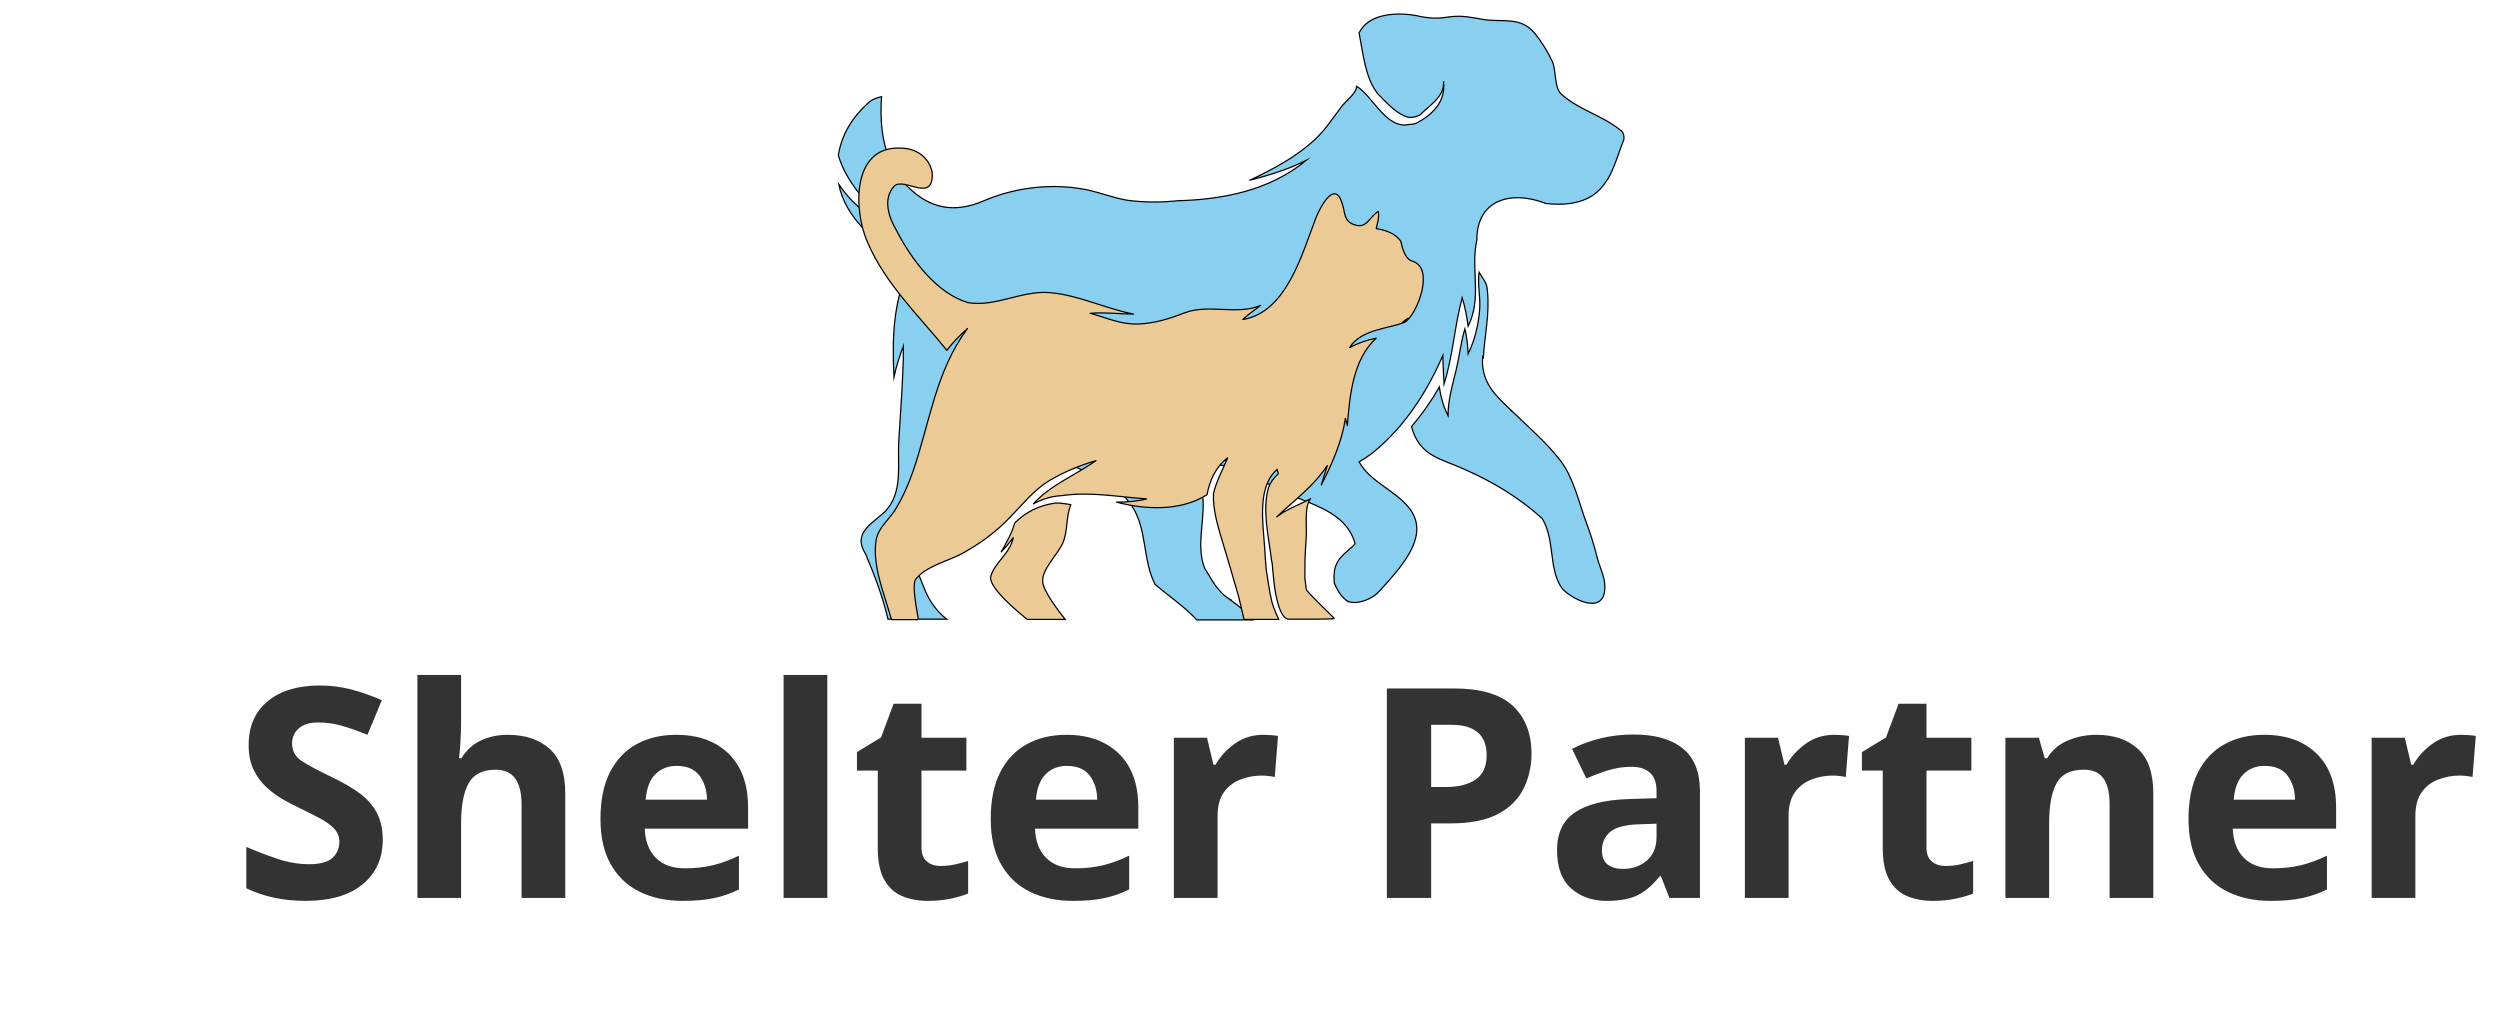
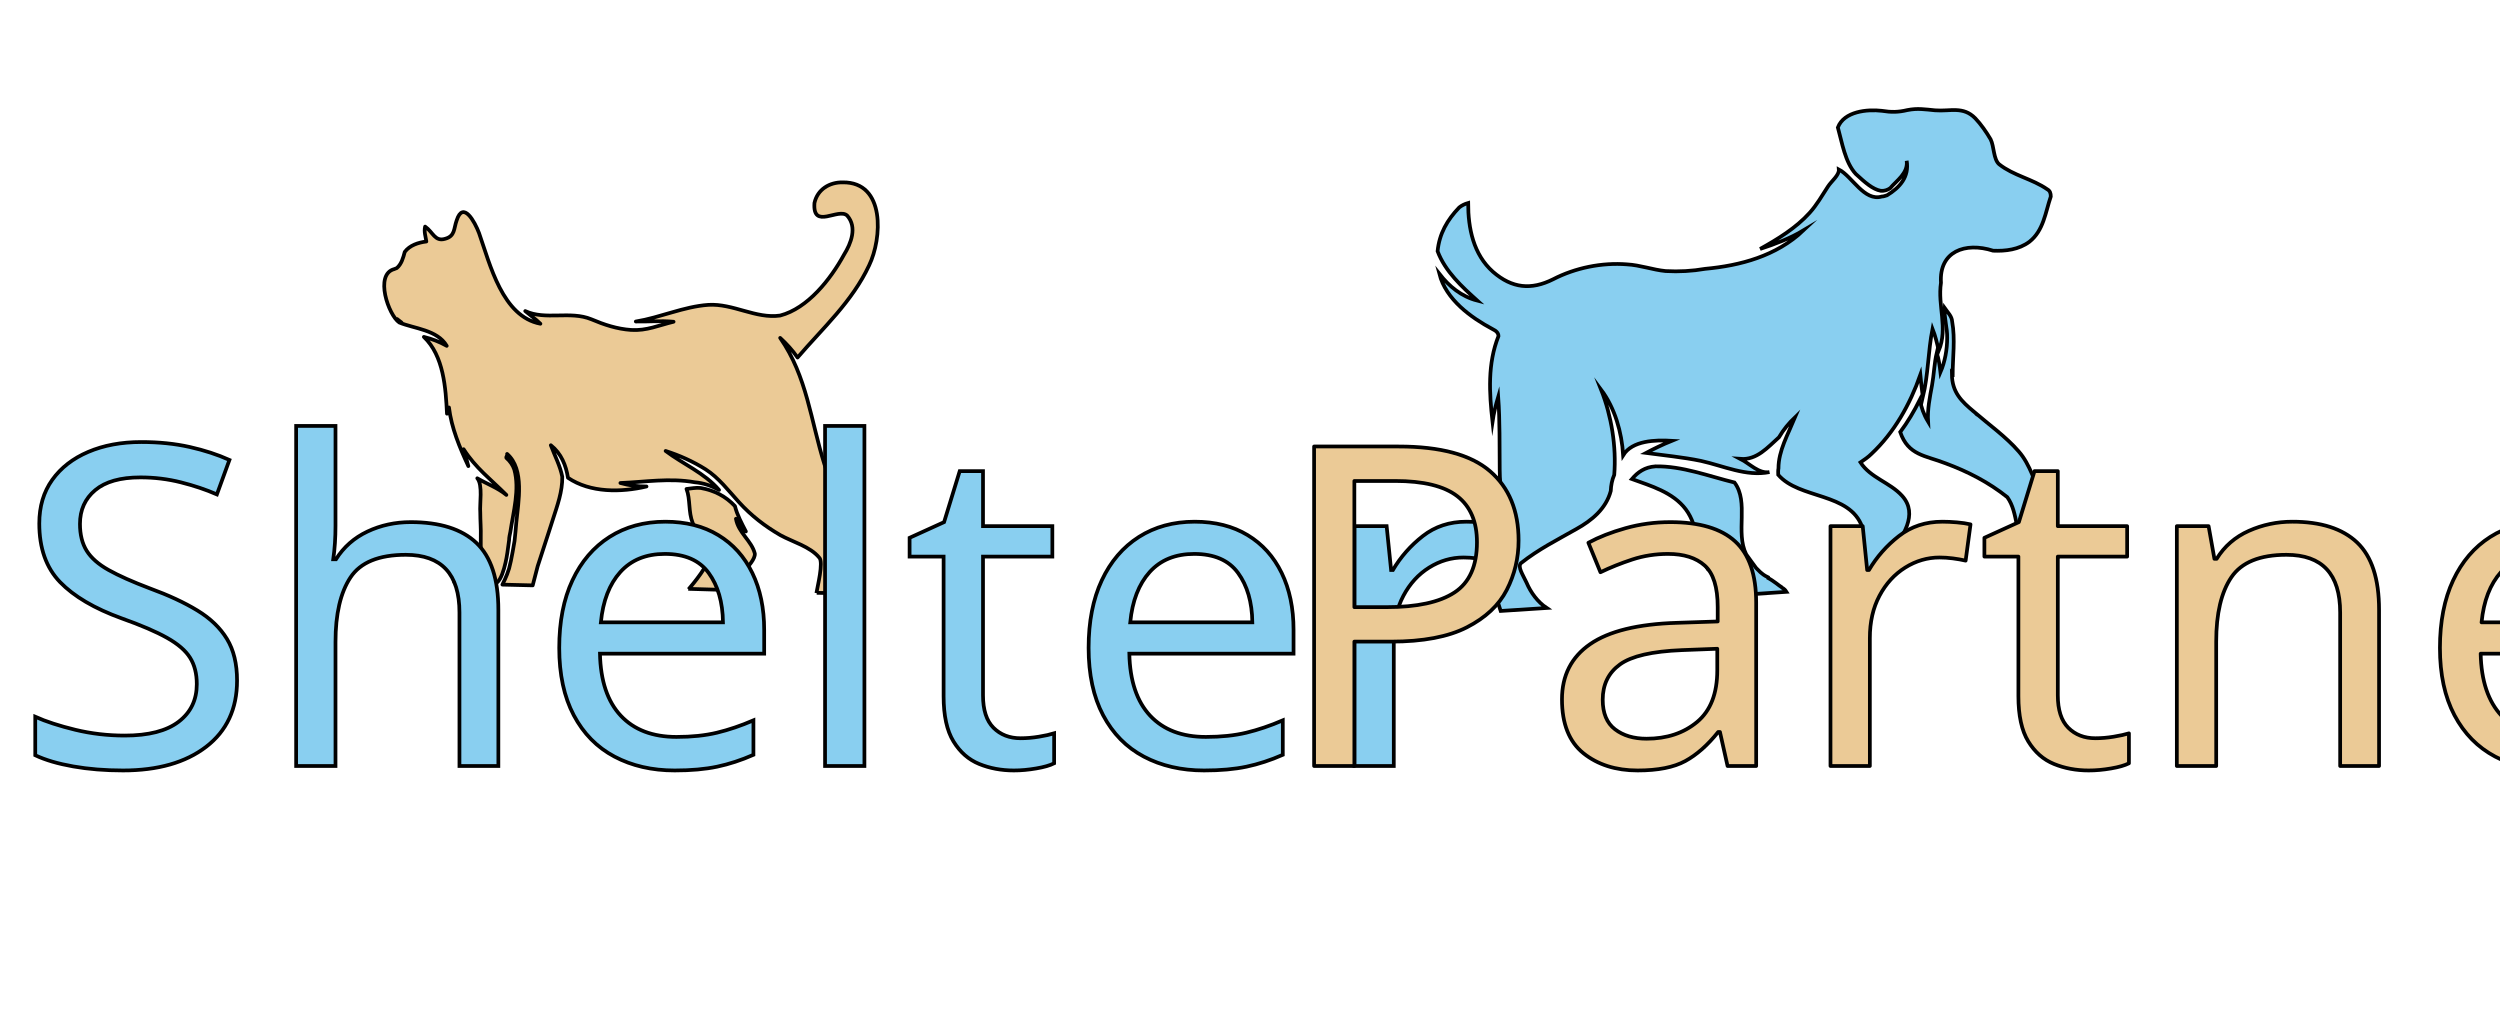
<svg xmlns="http://www.w3.org/2000/svg" id="_x2014_ÎÓÈ_x5F_1" version="1.1" viewBox="0 0 1006.2 406.2">
  <defs>
    <style>
-       .st0 {
-         fill: #333;
-         font-family: Kefa-Bold, Kefa;
-         font-size: 118.1px;
-         font-weight: 700;
-       }
- 
      .st0, .st1 {
-         isolation: isolate;
-       }
- 
-       .st2 {
        fill: #89cff0;
-         stroke: #030202;
        stroke-miterlimit: 10;
      }

      .st2, .st3 {
-         stroke-width: .5px;
+         fill: #ebca96;
+         stroke-linejoin: round;
      }

      .st4 {
-         fill: #b7da97;
+         font-family: CaveatBrush-Regular, 'Caveat Brush';
+         font-size: 180.1px;
+         isolation: isolate;
      }

-       .st3 {
-         fill: #ebca96;
+       .st4, .st3, .st1 {
        stroke: #000;
-         stroke-linejoin: round;
+         stroke-width: 1.5px;
      }
    </style>
  </defs>
-   <rect class="st4" x="-400.9" y="-124.9" width="364" height="328" />
  <g>
-     <path class="st2" d="M597,144.2c.5-9.2,2.7-18.3,1.6-27.5,0-2.7-2-4.9-3.3-7.1-.7,4.9.7,10.3.2,15.4-.5,6-2,12.1-4.6,17.4-.2-3.3-.5-6.8-1.3-10.1-1.6,5.3-2.2,11-3.5,16.5-1.5,6-3.3,12.3-3.3,18.5-2-4-2.9-7.5-3.5-11.5-3.3,5.7-7,11-11.2,15.9,3.3,12.3,12.1,12.8,22.2,17.6,11,4.9,21.4,11.2,30.4,19.4,5.3,8.6,2.4,20.7,8.2,28.4,4.8,4.8,17.4,10.6,17-1.3,0-3.7-2.2-7.9-3.1-11.5-1.1-4.6-2.6-9.2-4.2-13.6-3.1-8.1-5.1-18.1-10.4-25.1-6-7.9-14.3-14.8-21.4-21.8-6.2-5.9-10.6-10.8-10.1-20l.2.4ZM608.5,165.6s-.4-.4-.9-.9c.4.4.7.7.9.9ZM606,163s.4.4.5.5c-.2-.2-.4-.4-.5-.5Z" />
-     <path class="st2" d="M495,241.4c3.5,2.2,6,4.8,7,5.5.4.7,1.3.5,2.4,2.6h-22.7c-4.9-5.3-11.7-9.9-16.8-14.3-5.1-9.9-3.1-22-9.3-31.5-6-9.2-17-13.2-26.6-17.4,3.3-3.3,7.1-5.7,12.5-5.7,13.6.7,27.1,7,39.9,11,6.8,10.6-1.3,25.5,3.5,37.2.9,1.5,4,6.6,4.6,7.3,1.5,1.6,1.8,2.2,2.6,2.9,1.1,1.1,2.4,2,3.8,2.7" />
-     <path class="st2" d="M542.8,221.2c1.1-.7,2-1.6,2.6-2.4-5.1-18.3-31.3-16.3-41.2-29.7h0c0-1.1,0-2.2.4-3.3.5-9,6-17,10.3-25.6-3.3,2.7-6.4,6-9,9.7-6.2,4.8-12.1,11-20.5,9.7,4.6,2.7,9,8.4,14.5,7.7h0c-12.1,1.6-23.4-4.8-34.8-8.1-9.2-2.6-18.5-4-27.8-6,4-1.8,8.8-3.8,13.7-5.3-8.6-1.1-20.3-1.5-25.5,5.7,0-11.9-2.6-24.4-9-34.4,4.4,13.9,5.9,29.8,3.8,44.1-1.3,2.6-2,5.3-2.4,8.2-3.1,9-10.8,14.5-18.9,18.3-10.4,5.1-20,9-29.7,15.6-1.8,1.8.5,5.7,2.2,10.1h0c1.8,5.3,5.1,10.3,9.5,13.7h-23.6c-2.2-9.3-5.3-17.4-9-26.2-5.3-8.4,2.2-11.9,7.7-17,7.7-7.9,4.9-19.4,5.7-29.3.7-12.5,1.8-24.7,1.8-37.4-1.6,4.2-2.9,8.2-3.8,12.5-.7-15-.5-29.8,6-43.6,0-1.5-.9-2.7-2.7-3.8-10.8-6.8-22.9-16.8-25.5-30.2,4.6,6.8,10.4,12.3,18.5,15-7.3-7.5-15.6-16.1-18.7-26.7,1.5-9,6-15.7,12.6-21.6,1.3-.9,2.9-1.6,4.8-2-.9,13,.9,26.6,10.4,36.1,9.2,9.2,19,10.8,30.6,5.9,11.7-5.1,25.5-7,38.3-5.1,6.8.9,13,3.7,19.6,4.8,6.8.9,13.6.9,20.3.2,18.1-.5,36.8-4,51.8-16.3-7.3,3.7-15,6-22.9,8.1,9.3-4.4,19-9.5,26.6-16.7,4-3.8,7-8.4,10.3-12.8,2-2.7,6.2-5.5,6.2-8.4,6.6,4,11.9,17.4,21.1,15.4.9,0,1.8-.2,2.7-.4,6.8-3.5,12.1-8.6,11.2-17,.5,6.4-6,9.9-9.3,13.4-1.5.9-3.1,1.3-4.9,1.1-4.2-1.1-7.9-4.9-12.3-9.5-5.1-6.4-5.9-16.5-7.5-24.4,3.8-8.1,15.7-8.4,23.1-7,4.8,1.1,8.2,1.3,13.2.5,5.3-.7,8.8.2,14.1,1.1,7.7,1.1,14.6-1.3,20.3,5.5,2.7,3.3,5.3,7.5,7.1,11.4,1.6,3.7.7,10.3,3.5,13,7,6.4,16.5,8.6,23.8,14.5,1.3.9,1.6,2.2,1.5,3.8-3.3,8.1-4.9,17.2-12.5,22.5-5.7,3.7-12.5,4-18.9,3.3-14.1-5.5-27.8-1.5-27.8,14.6-2.6,11.7,2.2,23.3-3.5,34.8-.5-3.8-1.3-7.9-2.4-11.5-3.1,11.5-3.7,23.4-7.3,34.8-.2-3.8-.4-7.7-.5-11.5-6.4,14.8-15.4,28.6-27.8,38.8h0c-1.8,1.5-3.8,2.7-5.9,4,4.6,8.2,14.5,11.4,20.1,18.5,8.1,10.1-1.3,21.4-8.1,29.3l-4,4.4c-2.2,2.4-5.7,4-9.2,4.4-1.1,0-2.2,0-3.3-.5-.9-.4-.9-.7-.7-.4-2.4-2-3.7-4.4-4.8-7-.5-6.6,1.1-9.5,6-13.4" />
+     <path class="st1" d="M785.9,151c0-7.2,1.1-14.4-.2-21.6-.1-2.1-1.8-3.7-3-5.4-.3,3.9,1.1,8,1,12,0,4.7-.9,9.6-2.7,13.8-.3-2.6-.7-5.3-1.5-7.8-1,4.2-1.1,8.7-1.9,13.1-.9,4.8-1.9,9.8-1.6,14.6-1.8-3-2.7-5.7-3.3-8.8-2.3,4.6-4.9,9-7.9,13,3.2,9.4,10.1,9.4,18.3,12.6,8.9,3.3,17.3,7.6,24.8,13.6,4.6,6.4,3,16.1,7.9,21.8,4,3.5,14.2,7.4,13.2-1.9-.2-2.9-2.1-6.1-3-8.8-1.1-3.5-2.5-7.1-4-10.4-2.9-6.2-4.9-13.9-9.5-19.1-5.1-5.9-12-10.8-17.9-15.9-5.2-4.3-8.9-7.9-9-15.1l.2.3h0ZM796,167.1s-.3-.3-.8-.7c.3.3.6.5.8.7ZM793.9,165.2s.3.3.4.4c-.2-.1-.3-.3-.4-.4Z" />
+     <path class="st1" d="M711.2,232.4c2.9,1.5,4.9,3.4,5.8,3.9.3.5,1,.3,2,1.9l-17.7,1.2c-4.1-3.9-9.7-7.1-13.9-10.3-4.5-7.5-3.6-17-8.9-24.1-5.2-6.9-14-9.4-21.7-12.2,2.4-2.8,5.2-4.8,9.5-5.1,10.7-.2,21.6,4,31.8,6.5,5.9,7.9.3,20,4.7,28.9.8,1.1,3.5,4.9,4,5.5,1.3,1.2,1.5,1.6,2.2,2.1.9.8,2,1.4,3.1,1.9" />
+     <path class="st1" d="M747.6,214.1c.8-.6,1.5-1.4,1.9-2-5-14-25.3-11.1-33.8-21h0c0-.9-.1-1.7.1-2.6,0-7.1,3.8-13.6,6.7-20.6-2.4,2.3-4.7,5-6.5,8.1-4.6,4.1-8.9,9.2-15.5,8.7,3.7,1.9,7.5,6.1,11.7,5.3h0c-9.4,1.9-18.5-2.5-27.6-4.5-7.3-1.5-14.7-2.2-22.1-3.2,3-1.6,6.7-3.4,10.4-4.9-6.8-.4-15.9-.1-19.6,5.8-.6-9.3-3.3-18.9-8.9-26.4,4.2,10.6,6.2,23,5.3,34.3-.9,2.1-1.3,4.2-1.4,6.5-1.9,7.2-7.7,11.9-13.8,15.3-7.9,4.5-15.2,8.1-22.4,13.8-1.3,1.5.7,4.4,2.3,7.8h0c1.7,4,4.5,7.8,8.1,10.2l-18.5,1.2c-2.2-7.2-5.1-13.3-8.4-20-4.6-6.3,1.1-9.4,5.1-13.7,5.6-6.6,2.8-15.4,2.9-23.2-.1-9.8.1-19.4-.6-29.3-1,3.4-1.8,6.6-2.3,10-1.3-11.7-2-23.3,2.4-34.4,0-1.2-.8-2.1-2.3-2.8-8.8-4.7-18.8-11.9-21.5-22.3,4,5.1,8.8,9.1,15.3,10.8-6.1-5.5-13-11.8-16-19.9.7-7.1,3.9-12.6,8.7-17.6,1-.8,2.2-1.4,3.6-1.8,0,10.2,2.1,20.7,10,27.7,7.7,6.7,15.4,7.4,24.2,3,8.9-4.6,19.6-6.8,29.7-6,5.4.3,10.4,2.2,15.6,2.7,5.4.3,10.7,0,15.9-.9,14.1-1.3,28.6-5.1,39.6-15.5-5.5,3.3-11.4,5.5-17.5,7.5,7-3.9,14.4-8.4,19.9-14.5,2.9-3.2,5-6.9,7.4-10.6,1.4-2.2,4.6-4.6,4.4-6.9,5.4,2.8,10.2,13,17.3,10.9.7,0,1.4-.3,2.1-.5,5.1-3.1,9-7.4,7.9-13.9.7,5-4.2,8.1-6.6,11-1.1.8-2.4,1.2-3.8,1.1-3.3-.6-6.4-3.4-10.1-6.8-4.3-4.7-5.5-12.6-7.2-18.7,2.5-6.5,11.8-7.4,17.7-6.7,3.8.6,6.5.6,10.3-.3,4.1-.8,6.9-.3,11.1.1,6.1.5,11.3-1.8,16.2,3.2,2.3,2.4,4.5,5.6,6.2,8.5,1.4,2.8,1.1,8,3.4,10,5.8,4.6,13.4,5.9,19.4,10.1,1.1.6,1.4,1.6,1.4,2.9-2.2,6.5-2.9,13.7-8.6,18.2-4.3,3.2-9.6,3.8-14.6,3.6-11.3-3.6-21.8.3-21,12.9-1.4,9.3,2.9,18.1-.9,27.4-.6-2.9-1.4-6.1-2.5-8.9-1.8,9.2-1.7,18.5-3.9,27.6-.4-3-.7-6-1-9-4.2,11.9-10.5,23.2-19.7,31.8h0c-1.3,1.3-2.8,2.3-4.4,3.4,4,6.2,11.9,8.1,16.7,13.4,6.9,7.5.1,16.8-4.8,23.3l-2.9,3.7c-1.6,2-4.2,3.4-7,3.9-.9,0-1.7.1-2.6-.2-.7-.3-.7-.5-.6-.3-2-1.4-3.1-3.2-4.1-5.2-.7-5.1.4-7.5,4-10.8" />
  </g>
  <g>
-     <path class="st3" d="M428.8,249.4c-2.1-2.6-9.4-12-9.1-15.5-.5-4.5,6.1-11,8-15.2,2.2-5.1,1.3-11,3.3-15.6-2.2-.3-4.3-.8-6.5-.6-6.4,1-11.6,3.5-16.1,8-1.1,4.1-3.3,7.8-5.4,11.6,1.8-1.8,3.3-3.7,4.8-5.7-1.3,6.5-7.5,9.9-9.1,15.8-.6,4.6,11.5,14.5,14.7,17.1h15.6" />
-     <path class="st3" d="M369.5,249.4h-10.7c-2.7-9.9-7.8-21.5-6.2-31.9.8-4.9,4.8-8,7.5-12,3-4.8,5.4-10.2,7.3-15.6,6.9-19.9,9.1-40.3,22-57.7-3,2.7-5.9,5.6-8.3,8.8-11.3-14-24.6-26.5-31.9-43.4-5.6-12.4-6.7-38.8,13.2-38,6.1,0,11.6,3.5,12.8,9.9.6,12.6-11.2,1.6-15.3,5.4-4.8,5.3-2.1,12.8,1,18,5.9,11.5,16.1,25.2,28.7,28.9,11.2,1.9,21.8-5.1,33.3-4,11.5,1.1,22,6.4,33.3,8.6-5.7,0-11.5-.8-17.4-.3,6.7,1.8,12.3,4.6,19.5,4.3,6.5-.3,12.4-2.1,18.5-4.5,9.9-3.7,21.2,1.1,30.6-3-2.4,1.9-4.9,3.5-7.2,5.7,17.7-2.9,23.9-26.6,29.5-41.1,2.1-5.1,7.7-15,10.5-5.6,1.3,3.8.5,7.2,5.1,8.6,4.8,1.6,5.7-3,9.4-5.4.5,2.4-.3,4.5-.8,6.9,3.7.6,7.7,1.9,9.9,5.1.6,2.6,1.3,5.7,3.5,7.5.3.2.8.3,1.1.5,9.2,2.6,2.1,21.4-3,24.6-7,2.7-17.7,2.9-22.2,10.2,3.5-1.9,7-3,10.7-3.8-9.4,8.5-10.7,23.4-11.6,35.2l-.8-2.9c-1.4,9.4-5.4,18.3-9.7,26.8.8-2.6,1.6-5.3,2.4-7.8-5.7,8.5-12.9,13.6-20.3,20.6,4.1-3.2,9.1-4.8,13.6-7.3-2.7,3-1.4,11.8-1.8,15.8-.2,3.7-.5,7.5-.5,11.2v5.6c.2,0,.3,3,.6,4,.3,1.1,11,11.2,11.2,11.6s-13.9.3-18.3.3-5.9-14.5-5.9-14.5l-.6-5.9c0-1.3-.3-2.6-.5-3.8-1.1-9.2-3.8-19.9-1.1-28.9.8-2.1,2.1-3.8,3.8-5.3.3-.6-.6-1.3-.3-1.9-8.3,6.9-5.7,22-5.1,31.6.2,2.7.3,5.6.6,8.5,0,0,1.3,9.2,2.2,12.8s2.9,7.5,2.9,7.5h-14l-2.1-8.9-2.9-10c-1.1-4-2.4-8-3.5-11.8-1.9-6.5-4.1-13.1-3.8-19.9,1.1-4.9,3.7-9.6,5.7-14.4-4.9,3.7-7.2,9.1-8.3,14.8-10.5,6.7-24.7,6.1-36.4,3,4,0,8.1-.3,12.1-1.3-11.5-.8-22.6-3-34.3-1.3h0c-4.1.2-7.7,1.4-11.3,3.3,7-7.7,16.9-11.5,25.2-17.4-6.5,1.9-12.8,4.5-18.7,8-6.2,3.7-10.8,9.6-15.8,14.7-5.9,6.2-12.3,10.8-19.6,14.8-5.7,3-13.9,4.9-18.2,9.9-2.2,1.9.5,13.9.8,16.4M566.6,128.1l-2.1,1.6c.8-.5,1.4-1,2.1-1.6Z" />
+     <path class="st3" d="M277.1,237.2c1.9-2.2,8.5-10.2,8.3-13.3.5-3.9-5.1-9.7-6.6-13.4-1.8-4.5-.9-9.6-2.5-13.7,1.9-.2,3.8-.6,5.7-.4,5.6,1,10,3.3,13.8,7.3.9,3.6,2.7,6.9,4.4,10.2-1.5-1.6-2.8-3.3-4-5.1,1,5.7,6.3,8.8,7.6,14,.4,4-10.3,12.4-13.2,14.6l-13.6-.4" />
+     <path class="st3" d="M328.7,238.6l9.3.2c2.6-8.6,7.3-18.5,6.1-27.6-.6-4.3-4-7.1-6.3-10.6-2.5-4.2-4.5-9-6-13.8-5.5-17.5-7-35.3-17.8-50.8,2.6,2.4,5,5,7,7.9,10.2-11.9,22-22.5,28.8-37.1,5.2-10.7,6.7-33.6-10.6-33.4-5.3-.1-10.2,2.8-11.4,8.3-.8,11,9.7,1.7,13.2,5.1,4.1,4.7,1.5,11.2-1.3,15.7-5.4,9.9-14.6,21.6-25.7,24.5-9.8,1.4-18.9-4.9-28.9-4.3-10,.7-19.3,5.1-29.2,6.7,5,.1,10-.4,15.2.1-5.9,1.4-10.8,3.7-17.1,3.3-5.7-.4-10.8-2.1-16-4.3-8.5-3.5-18.5.5-26.6-3.3,2,1.7,4.2,3.2,6.1,5.1-15.3-2.9-20.2-23.7-24.7-36.5-1.7-4.5-6.4-13.2-9-5.1-1.2,3.3-.6,6.3-4.6,7.4-4.2,1.3-4.9-2.7-8.1-4.9-.5,2.1.2,3.9.5,6-3.2.4-6.7,1.5-8.7,4.2-.6,2.3-1.3,4.9-3.2,6.5-.3.2-.7.2-1,.4-8.1,2.1-2.3,18.6,2,21.5,6,2.5,15.3,2.9,19.1,9.4-3-1.7-6-2.8-9.2-3.6,8,7.6,8.8,20.6,9.3,30.9l.8-2.5c1,8.2,4.3,16.1,7.8,23.6-.6-2.3-1.3-4.7-1.9-6.8,4.8,7.5,10.9,12.1,17.2,18.4-3.5-2.9-7.8-4.4-11.7-6.7,2.3,2.7.9,10.3,1.2,13.8,0,3.2.3,6.5.2,9.8v4.9c-.3,0-.5,2.6-.7,3.5-.3,1-9.8,9.5-10,9.8s12.1.6,15.9.7,5.5-12.5,5.5-12.5l.7-5.1c0-1.1.3-2.3.5-3.3,1.2-8,3.8-17.2,1.6-25.1-.6-1.8-1.7-3.4-3.2-4.7-.2-.5.6-1.1.3-1.6,7.1,6.2,4.5,19.3,3.7,27.6-.2,2.3-.4,4.9-.7,7.4,0,0-1.3,8-2.2,11.1-.9,3.1-2.7,6.5-2.7,6.5l12.2.3,2-7.7,2.8-8.6c1.1-3.5,2.3-6.9,3.3-10.2,1.8-5.6,3.9-11.3,3.8-17.2-.8-4.3-3-8.4-4.6-12.7,4.2,3.3,6.1,8.1,6.9,13.1,9,6.1,21.4,5.9,31.6,3.5-3.5,0-7-.4-10.5-1.4,10-.4,19.8-2.1,29.9-.3h0c3.6.3,6.7,1.4,9.8,3.1-5.9-6.9-14.5-10.4-21.5-15.7,5.6,1.8,11,4.2,16.1,7.4,5.3,3.4,9.2,8.6,13.4,13.2,5,5.5,10.5,9.7,16.7,13.3,4.9,2.7,12,4.6,15.6,9,1.9,1.7-.8,12.1-1.1,14.3M159.8,128.4l1.8,1.4c-.7-.5-1.2-.9-1.8-1.4Z" />
  </g>
-   <g class="st1">
-     <text class="st0" transform="translate(93.7 361.4)">
-       <tspan x="0" y="0">Shelter Partner</tspan>
-     </text>
-   </g>
+   <text class="st4" transform="translate(5 308.3)">
+     <tspan class="st0" x="0" y="0">Shelter</tspan>
+     <tspan class="st2" x="459.6" y="0" xml:space="preserve"> Partner</tspan>
+   </text>
</svg>
